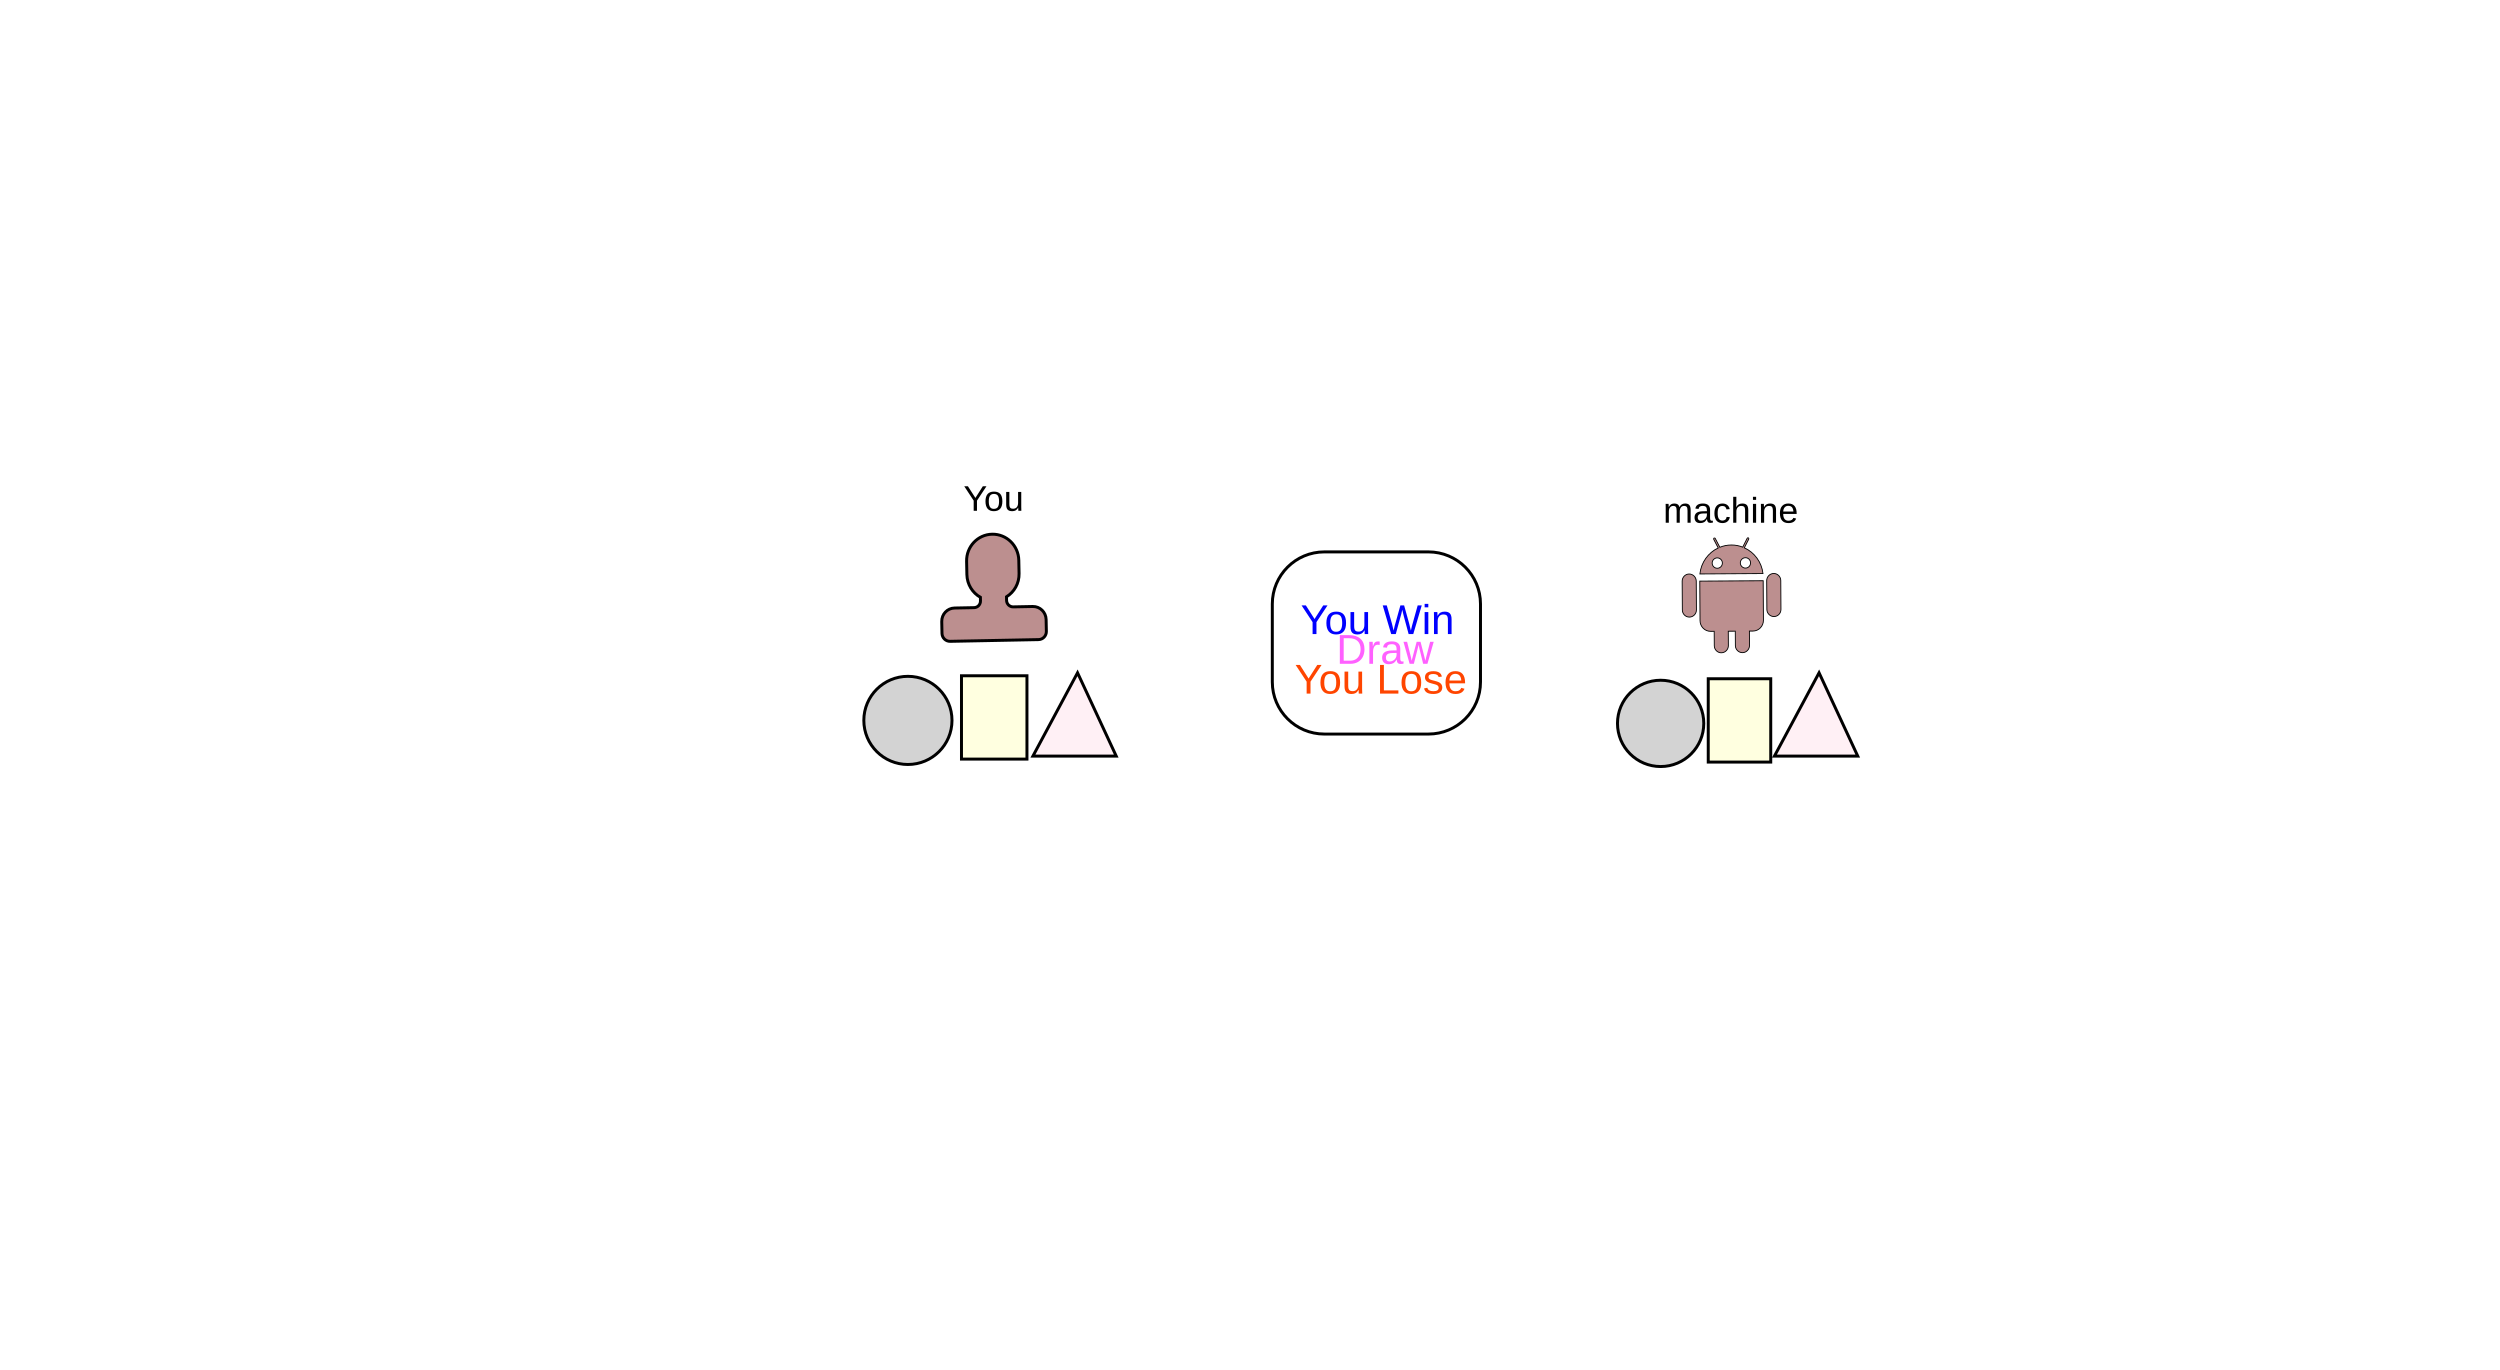
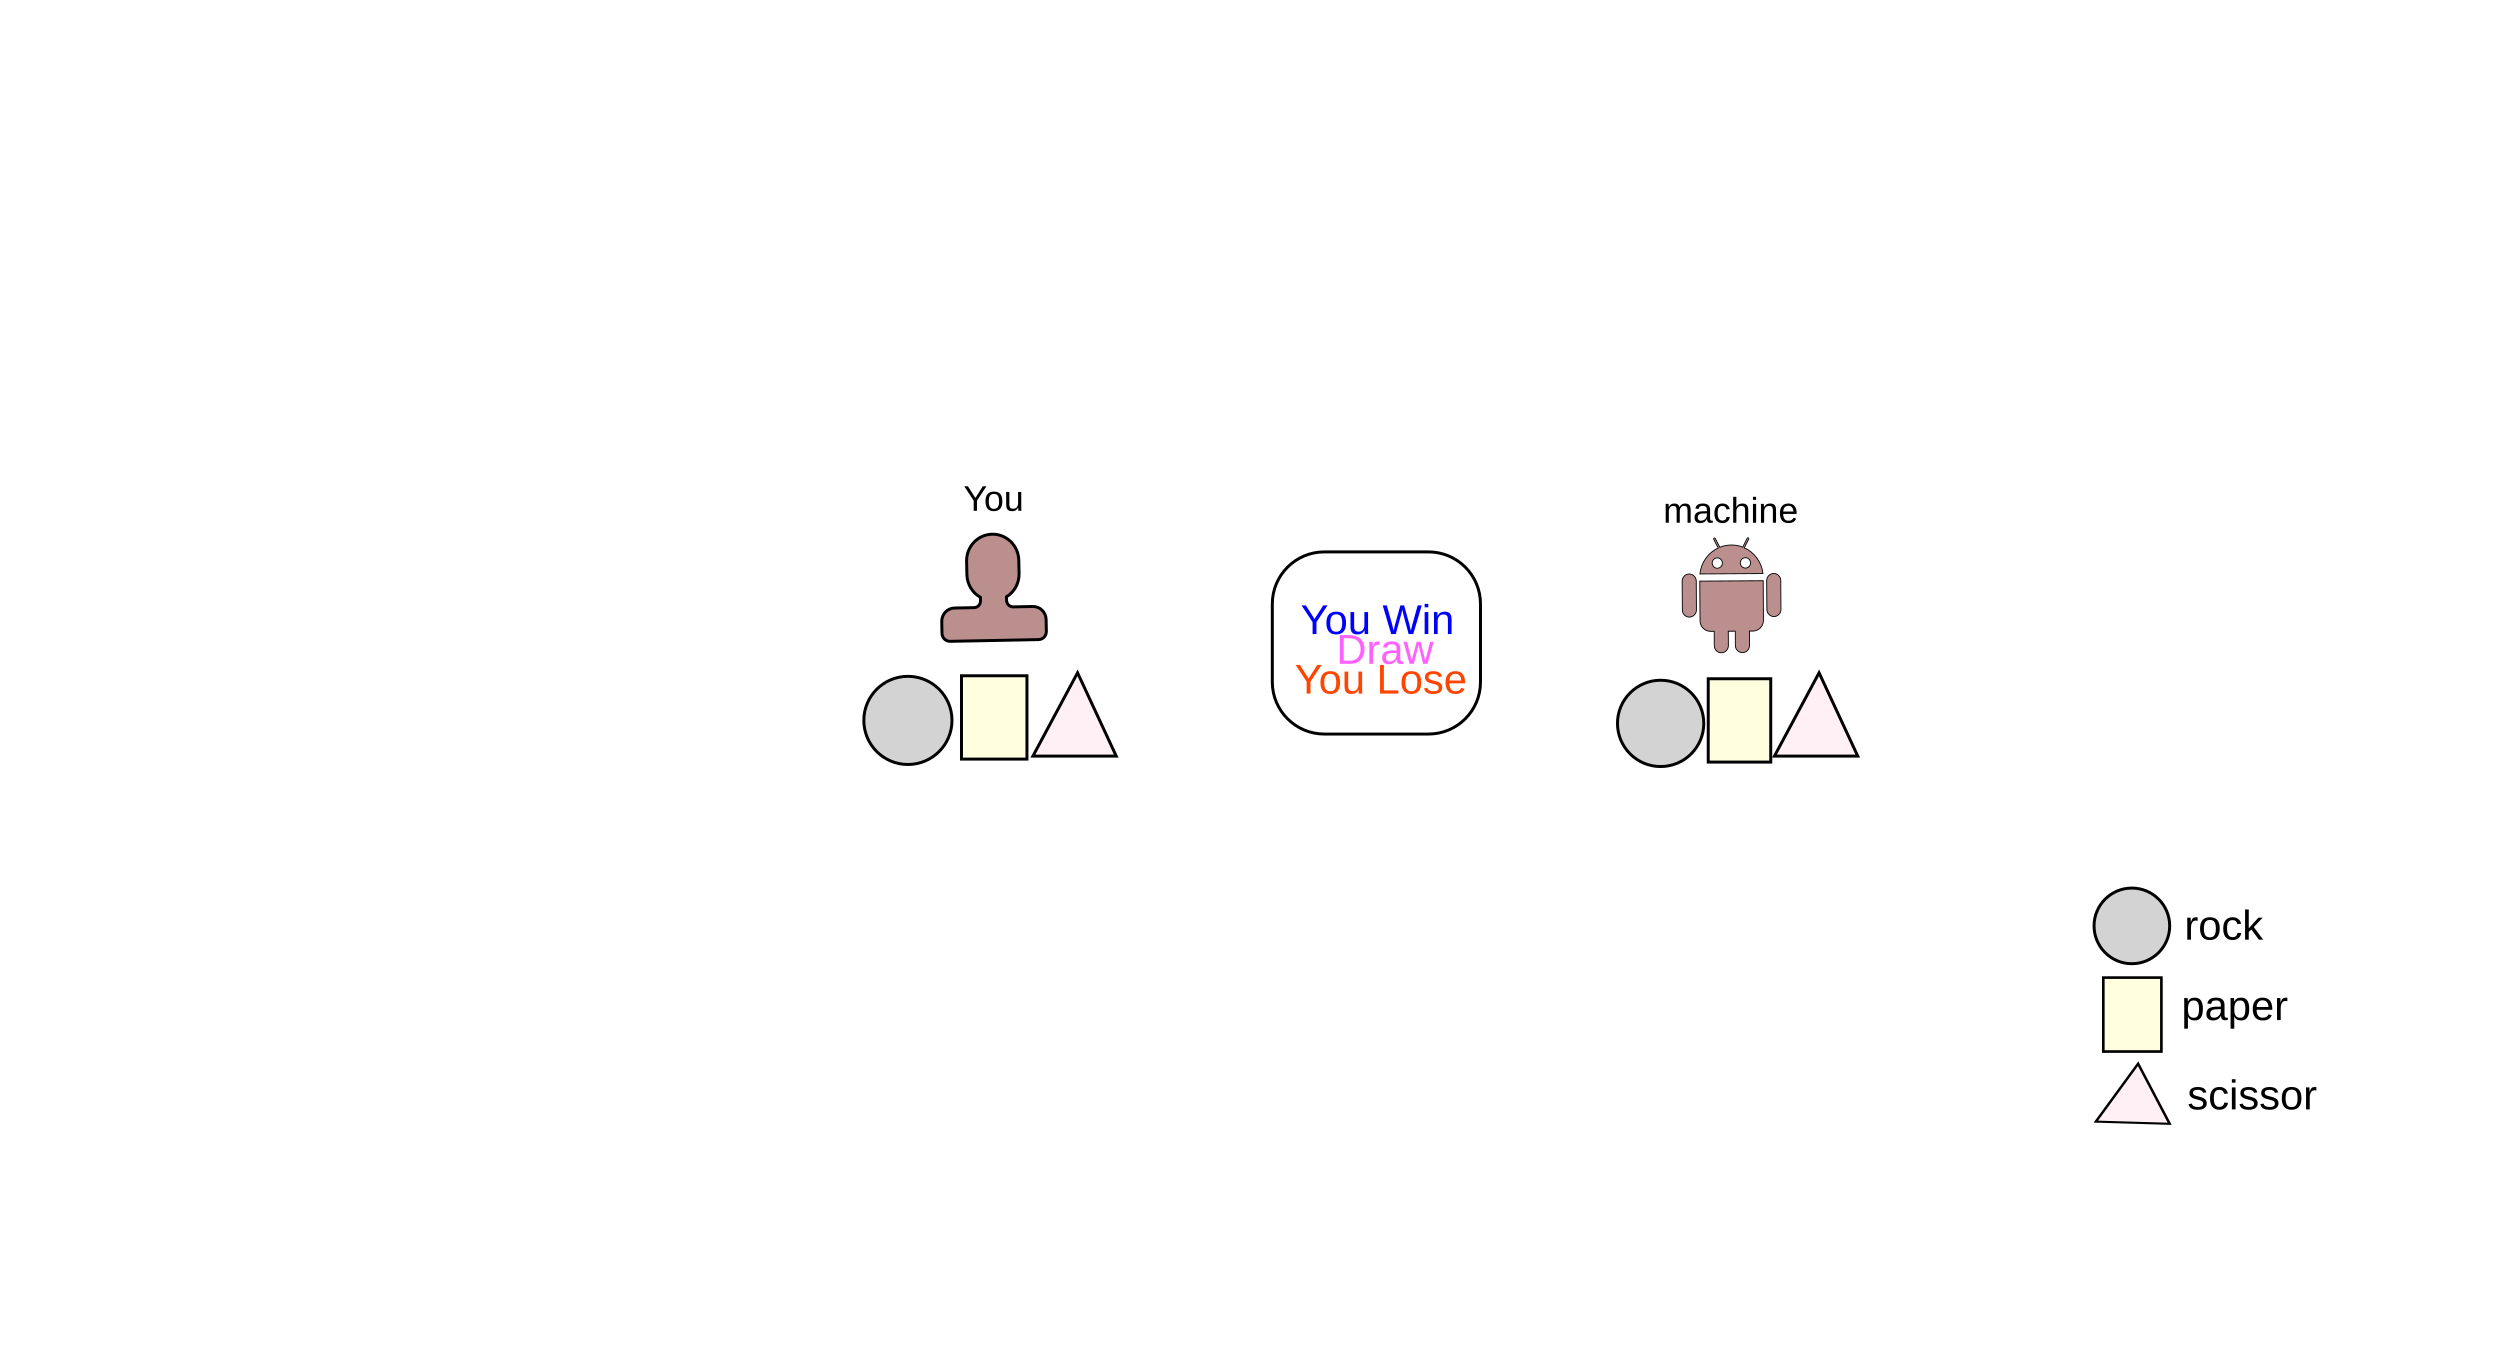
<svg xmlns="http://www.w3.org/2000/svg" width="100%" height="100%" viewBox="0 0 840 460" preserveAspectRatio="xMinYMin meet">
  <defs id="drawsvgConstraints" />
-   <rect id="svgEditorBackground" x="0" y="0" width="840" height="460" style="fill:none; stroke: none;" />
-   <text style="fill:#0000FF;font-family:Arial;font-size:14px;" x="437.016" y="213.041" id="result_1" class="groups">You Win</text>
+   <rect id="svgEditorBackground" x="0" y="0" width="840" height="460" style="fill: none; stroke: none;" />
+   <text style="fill:#0000FF;font-family:Arial;font-size:14px;" x="437.016" y="213.041" id="result_1" class="groups GPAH5AQCJ">You Win</text>
  <text style="fill:#FF60FF;font-family:Arial;font-size:14px;" x="449.028" y="223.038" id="result_0" class="groups">Draw</text>
  <text style="fill:orangered;font-family:Arial;font-size:14px;" x="435.017" y="233.036" id="result_-1" class="groups">You Lose</text>
  <g style="fill:rosybrown; stroke:black; vector-effect:non-scaling-stroke;stroke-width:1px;" id="e10_shape" transform="matrix(0.295646 -0.00188896 0.00185407 0.30121 562.755 180.881)">
    <path d="M83.533-0.034c-0.48-0.236-1.077-0.056-1.334 0.431l-5.148 9.899c-4.032-1.585-8.419-2.461-12.994-2.461-4.588 0-9.020 0.877-12.996 2.461l-5.187-9.9c-0.216-0.487-0.869-0.667-1.363-0.431-0.417 0.264-0.619 0.862-0.382 1.376l5.060 9.719c-11.314 5.103-19.532 15.951-21.012 28.843h71.716c-1.449-12.892-9.694-23.741-21.034-28.843l5.124-9.718c0.18-0.514 0.014-1.112-0.451-1.376zM48.022 33.686c-3.184 0-5.805-2.558-5.805-5.798 0-3.226 2.621-5.784 5.805-5.784 3.156 0 5.812 2.558 5.812 5.784 0 3.24-2.655 5.798-5.812 5.798zM80.078 22.104c3.17 0 5.77 2.558 5.77 5.784 0 3.24-2.6 5.798-5.77 5.798-3.181 0-5.864-2.558-5.864-5.798 0-3.225 2.683-5.784 5.864-5.784z" />
    <path d="M112.109 39.905c-4.401 0-8.043 3.615-8.043 8.009v32.069c0 4.366 3.643 7.966 8.043 7.966 4.408 0 7.957-3.601 7.957-7.966v-32.069c0-4.394-3.549-8.009-7.957-8.009z" />
    <path d="M28.025,91.968c0,6.65,5.367,12.017,11.974,12.017h4.046v16.049c0,4.394,3.58,7.966,7.931,7.966c4.47,0,8.075,-3.573,8.075,-7.966v-16.049h7.967v16.049c0,4.394,3.629,7.966,8.064,7.966c4.349,0,7.978,-3.573,7.978,-7.966v-16.049h3.997c6.646,0,12.017,-5.367,12.017,-12.017v-44.054h-72.050v44.054Z" />
    <path d="M15.953 39.905c-4.408 0-7.953 3.615-7.953 8.009v32.069c0 4.366 3.545 7.966 7.953 7.966 4.438 0 8.047-3.601 8.047-7.966v-32.069c0-4.394-3.609-8.009-8.047-8.009z" />
  </g>
  <path d="M497.481,495.753h-24c-4.419,0-8-3.581-8-8v-4.291c9.562-5.534,16-15.866,16-27.709v-16c0-17.673-14.327-32-32-32s-32,14.327-32,32v16c0,11.843,6.438,22.174,16,27.709v4.291c0,4.419-3.581,8-8,8h-24c-8.836,0-16,7.163-16,16v14.222c0,5.4,4.378,9.778,9.778,9.778h108.445c5.4,0,9.778-4.378,9.778-9.778v-14.222c0-8.837-7.163-16-16-16Z" style="fill:rosybrown; stroke:black; vector-effect:non-scaling-stroke;stroke-width:1px;" id="e12_shape" transform="matrix(0.273962 -0.00535713 0.005744 0.278913 207.881 68.1756)" />
  <circle id="newpair#0_r" cx="305.058" cy="242.057" style="fill:lightgray;stroke:black;stroke-width:1px;" r="14.81" class="groups" />
  <circle id="newpair#1_r" cx="608.002" cy="145" style="fill:lightgray;stroke:black;stroke-width:1px;" r="14.498" transform="matrix(1 0 0 1 -50.0302 98.0593)" class="groups" />
  <text style="fill:black;font-family:Arial;font-size:20px;" x="195" y="195" id="e14_texte" />
  <rect x="323.058" y="227.057" style="fill:lightyellow;stroke:black;stroke-width:1px;" id="newpair#0_p" width="21.998" height="27.999" class="groups" />
  <rect x="624" y="130" style="fill:lightyellow;stroke:black;stroke-width:1px;" id="newpair#1_p" width="20.998" height="27.999" transform="matrix(1 0 0 1 -50.0302 98.0593)" class="groups" />
  <path d="M347.056,254.057L362.056,226.057L375.056,254.057Z" style="fill:#FFF0F5;stroke:black;stroke-width:1px;" id="newpair#0_s" class="groups" />
  <text style="fill:black;font-family:Arial;font-size:20px;" x="244" y="148" id="e34_texte" />
  <text style="fill:black;font-family:Arial;font-size:12px;" x="323.717" y="171.634" id="e35_texte">You</text>
  <text style="fill:black;font-family:Arial;font-size:12px;" x="608.882" y="77.573" id="e36_texte" transform="matrix(1 0 0 1 -50.0302 98.0593)">machine</text>
  <path d="M6.776,6.303v-1.5a2,2,0,0,0,-2-2h-4a2,2,0,0,0,-2,2v3a2,2,0,0,0,2,2h4a2,2,0,0,0,2-2Z" style="fill:none; stroke:black; vector-effect:non-scaling-stroke;stroke-width:1px;" id="e37_shape" transform="matrix(8.74363 0 0 8.74363 438.199 160.93)" />
  <path d="M597.207,249.054l15,-28l13,28Z" style="fill:#FFF0F5;stroke:black;stroke-width:1px;" id="newpair#1_s" transform="matrix(1 0 0 1 -1.0006 5.00302)" class="groups" />
+   <circle id="e2" cx="716.308" cy="311.098" style="fill:lightgray;stroke:black;stroke-width:1px;" r="12.707" />
+   <text style="fill:black;font-family:Arial;font-size:14px;" x="733.96" y="315.72" id="e1_texte">rock</text>
+   <rect x="708.545" y="330.374" style="fill:lightyellow;stroke:black;stroke-width:1px;" id="e2" width="21.998" height="27.999" transform="matrix(0.887257 0 0 0.887257 78.0489 35.3481)" />
+   <text style="fill:black;font-family:Arial;font-size:14px;" x="732.967" y="342.734" id="e2_texte">paper</text>
+   <path d="M702.363,385.635L717.363,357.635L730.363,385.635Z" style="fill:#FFF0F5;stroke:black;stroke-width:1px;" id="e3" transform="matrix(0.886216 0.0261137 -0.0326422 0.708973 94.3405 85.1184)" />
+   <text style="fill:black;font-family:Arial;font-size:14px;" x="734.968" y="372.752" id="e3_texte">scissor</text>
</svg>
